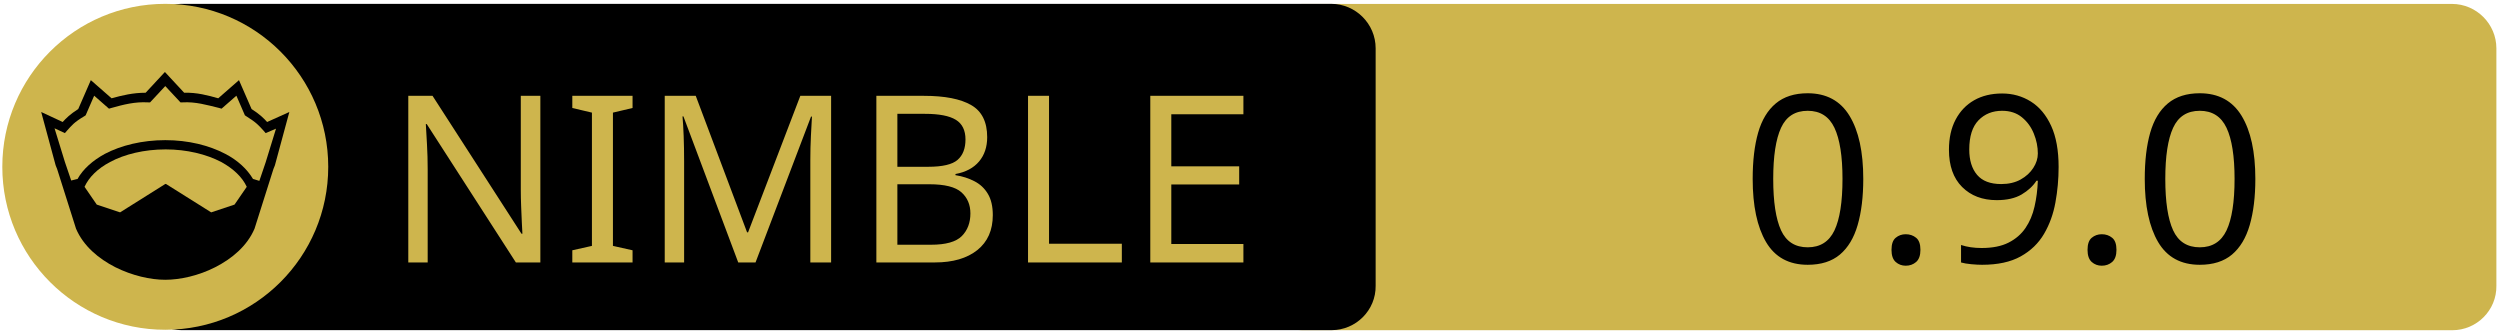
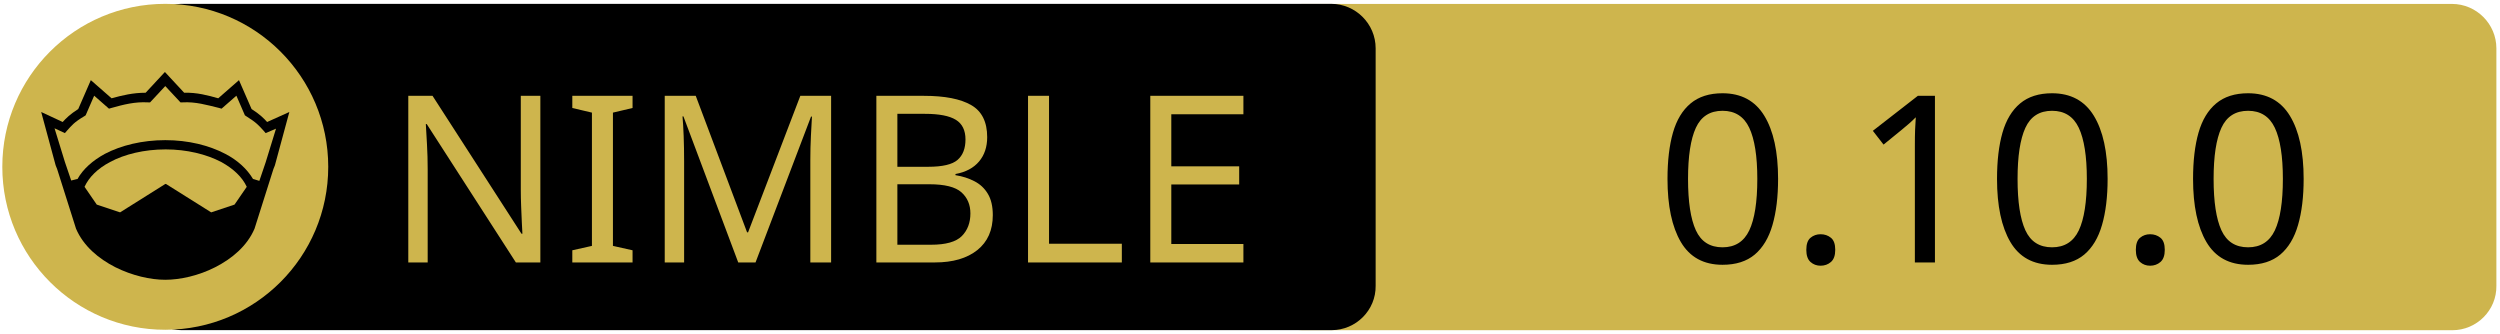
<svg xmlns="http://www.w3.org/2000/svg" xmlns:xlink="http://www.w3.org/1999/xlink" width="675" height="90" xml:space="preserve" version="1.1">
  <a xlink:href="https://github.com/OpenSystemsLab/xxhash.nim">
    <g>
      <path fill="#CEB54D" id="svg_15" d="m662.123,89.159l-310.5,0c-6.6,0 -12,-5.4 -12,-12l0,-64.1c0,-6.6 5.4,-12 12,-12l310.4,0c6.6,0 12,5.4 12,12l0,64.1c0.1,6.6 -5.3,12 -11.9,12z" />
      <path id="svg_1" d="m359.524,89.139l-310.5,0c-6.6,0 -12,-5.4 -12,-12l0,-64.1c0,-6.6 5.4,-12 12,-12l310.4,0c6.6,0 12,5.4 12,12l0,64.1c0.1,6.6 -5.3,12 -11.9,12z" />
      <rect id="svg_2" fill="none" height="45.9" width="315.3" class="st0" y="24.539" x="60.224" />
      <circle id="svg_4" fill="#CEB54D" r="44" cy="45.039" cx="44.624" class="st1" />
      <g id="XMLID_4_">
        <path id="svg_5" d="m78.124,30.239l-3.9,14.4l-0.4,1l-5.1,16.1c0,0 0,0 0,0c-2,4.7 -6.1,8.1 -10.6,10.4c-4.5,2.3 -9.5,3.4 -13.5,3.4c-4,0 -8.9,-1.1 -13.5,-3.4c-4.5,-2.3 -8.6,-5.7 -10.6,-10.4c0,0 0,0 0,0l-5.1,-16.1l-0.4,-1l-3.9,-14.4l5.8,2.7c0.9,-1 2,-2.1 4.2,-3.5l3.4,-7.8l5.6,4.9c2.9,-0.8 5.8,-1.5 9.2,-1.5l5.2,-5.6l5.2,5.6c3.4,-0.1 6.4,0.7 9.2,1.5l5.6,-4.9l3.4,7.8c2.2,1.4 3.3,2.5 4.2,3.5l6,-2.7z" />
        <g id="XMLID_6_">
          <g id="svg_6">
            <path id="svg_7" fill="#CEB54D" d="m66.624,50.439l-3.3,4.8l-6.3,2.1l-12.1,-7.6c-0.1,-0.1 -0.3,-0.1 -0.4,0l-12.1,7.6l-6.3,-2.1l-3.3,-4.8c1.2,-2.6 3.5,-4.9 6.9,-6.7c3.9,-2.1 9.2,-3.4 15,-3.4c5.7,0 11,1.3 15,3.4c3.3,1.8 5.7,4.1 6.9,6.7z" class="st1" />
          </g>
          <g id="svg_8" />
        </g>
        <g id="XMLID_5_">
          <g id="svg_9">
            <path id="svg_10" fill="#CEB54D" d="m74.524,34.739l-2.8,9.1l-1.7,5l-1.6,-0.5c0,0 -0.1,0 -0.1,0c-1.6,-2.7 -4.2,-5.1 -7.5,-6.8c-4.4,-2.3 -10,-3.7 -16.2,-3.7c-6.2,0 -11.9,1.4 -16.3,3.7c-3.3,1.8 -5.9,4.1 -7.4,6.8c0,0 -0.1,0 -0.1,0l-1.6,0.4l-1.7,-5l-2.8,-9.1l2.8,1.3l0.6,-0.7c1.2,-1.3 1.8,-2.2 4.7,-3.9l0.3,-0.2l2.3,-5.3l4,3.5l0.7,-0.2c3.2,-0.9 6.3,-1.7 9.8,-1.5l0.6,0l4.1,-4.4l4.1,4.4l0.6,0c3.5,-0.2 6.5,0.7 9.8,1.5l0.7,0.2l4,-3.5l2.3,5.3l0.3,0.2c2.9,1.8 3.5,2.6 4.7,3.9l0.6,0.7l2.8,-1.2z" class="st1" />
          </g>
          <g id="svg_11" />
        </g>
      </g>
      <text x="-442" y="-350.021" id="svg_16" font-size="63px" font-family="'PT Sans Caption', 'Tahoma', 'Helvetica Neue Medium', 'PT Sans', sans-serif" fill="#CEB54D" class="st1 st2 st3" transform="matrix(1 0 0 1 546.13 420.879)">NIMBLE</text>
-       <text x="-76.0" y="-350.012" id="svg_17" font-size="63.012px" font-family="'PT Sans Caption', 'Tahoma', 'Helvetica Neue Medium', 'PT Sans', sans-serif" fill="#000000" class="st1 st2 st3" transform="matrix(1 0 0 1 546.13 420.879)">0.9.0</text>
+       <text x="-99.0" y="-350.012" id="svg_17" font-size="63.012px" font-family="'PT Sans Caption', 'Tahoma', 'Helvetica Neue Medium', 'PT Sans', sans-serif" fill="#000000" class="st1 st2 st3" transform="matrix(1 0 0 1 546.13 420.879)">0.10.0</text>
    </g>
  </a>
</svg>
